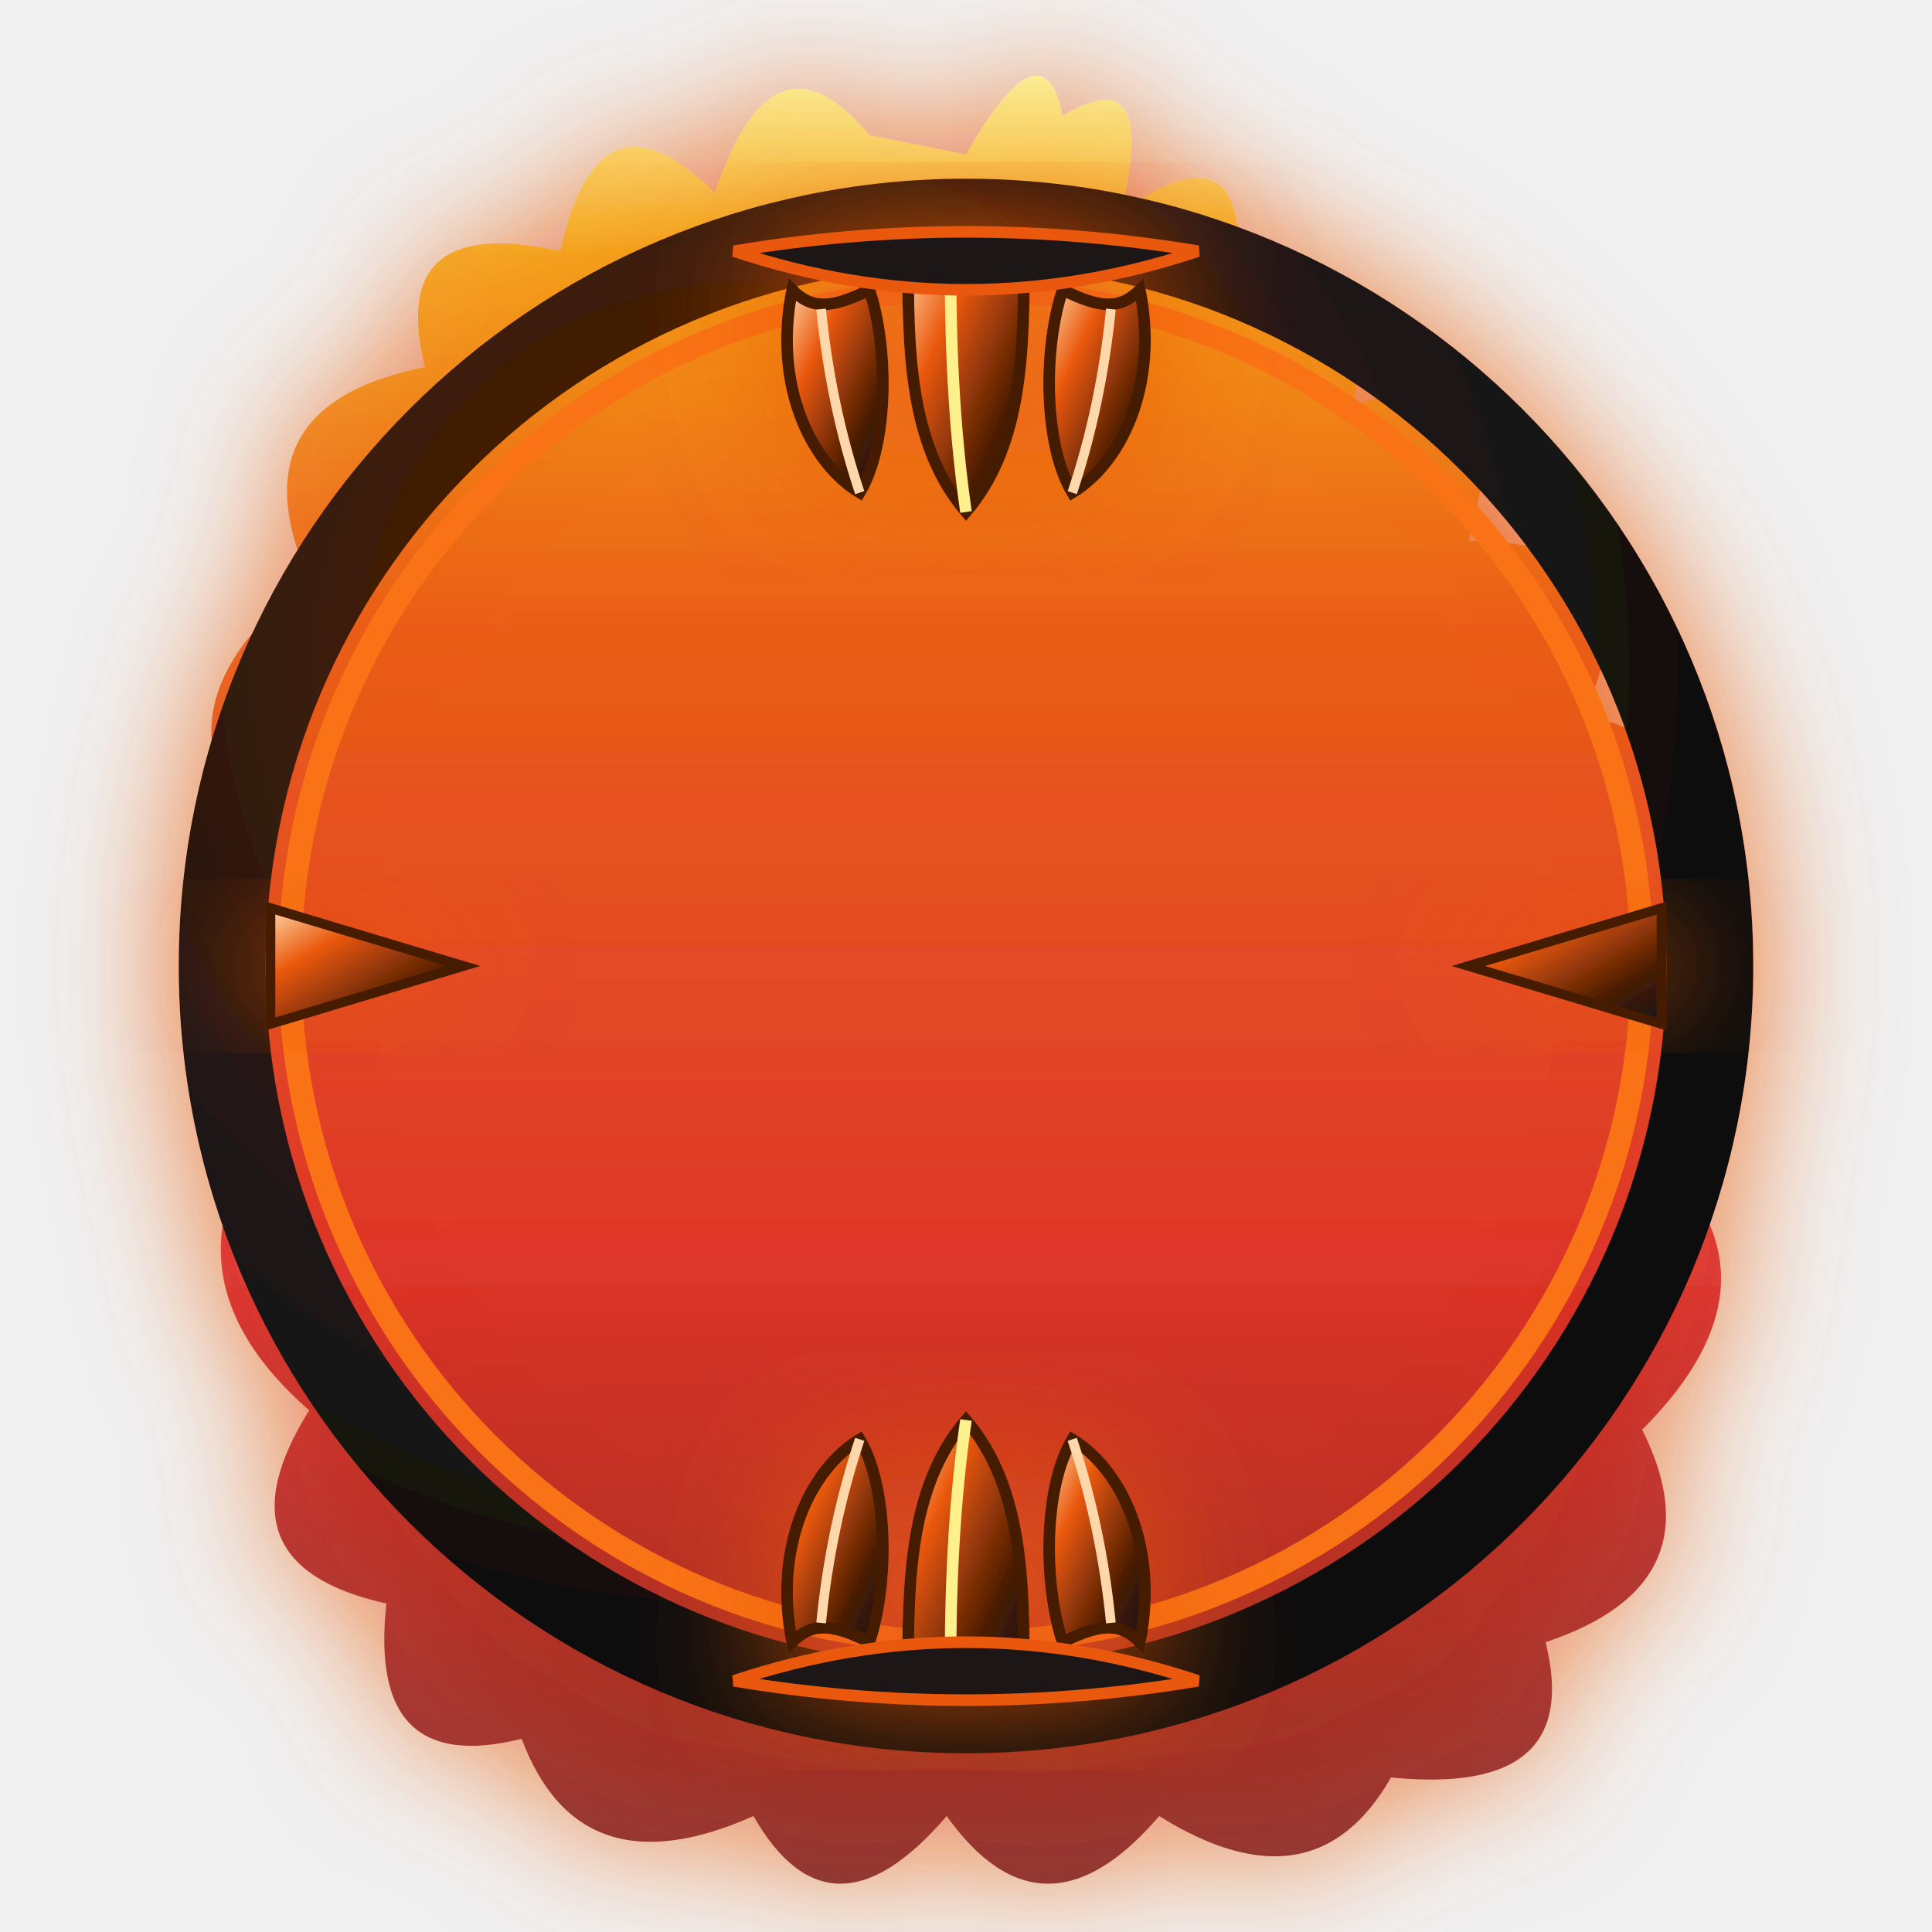
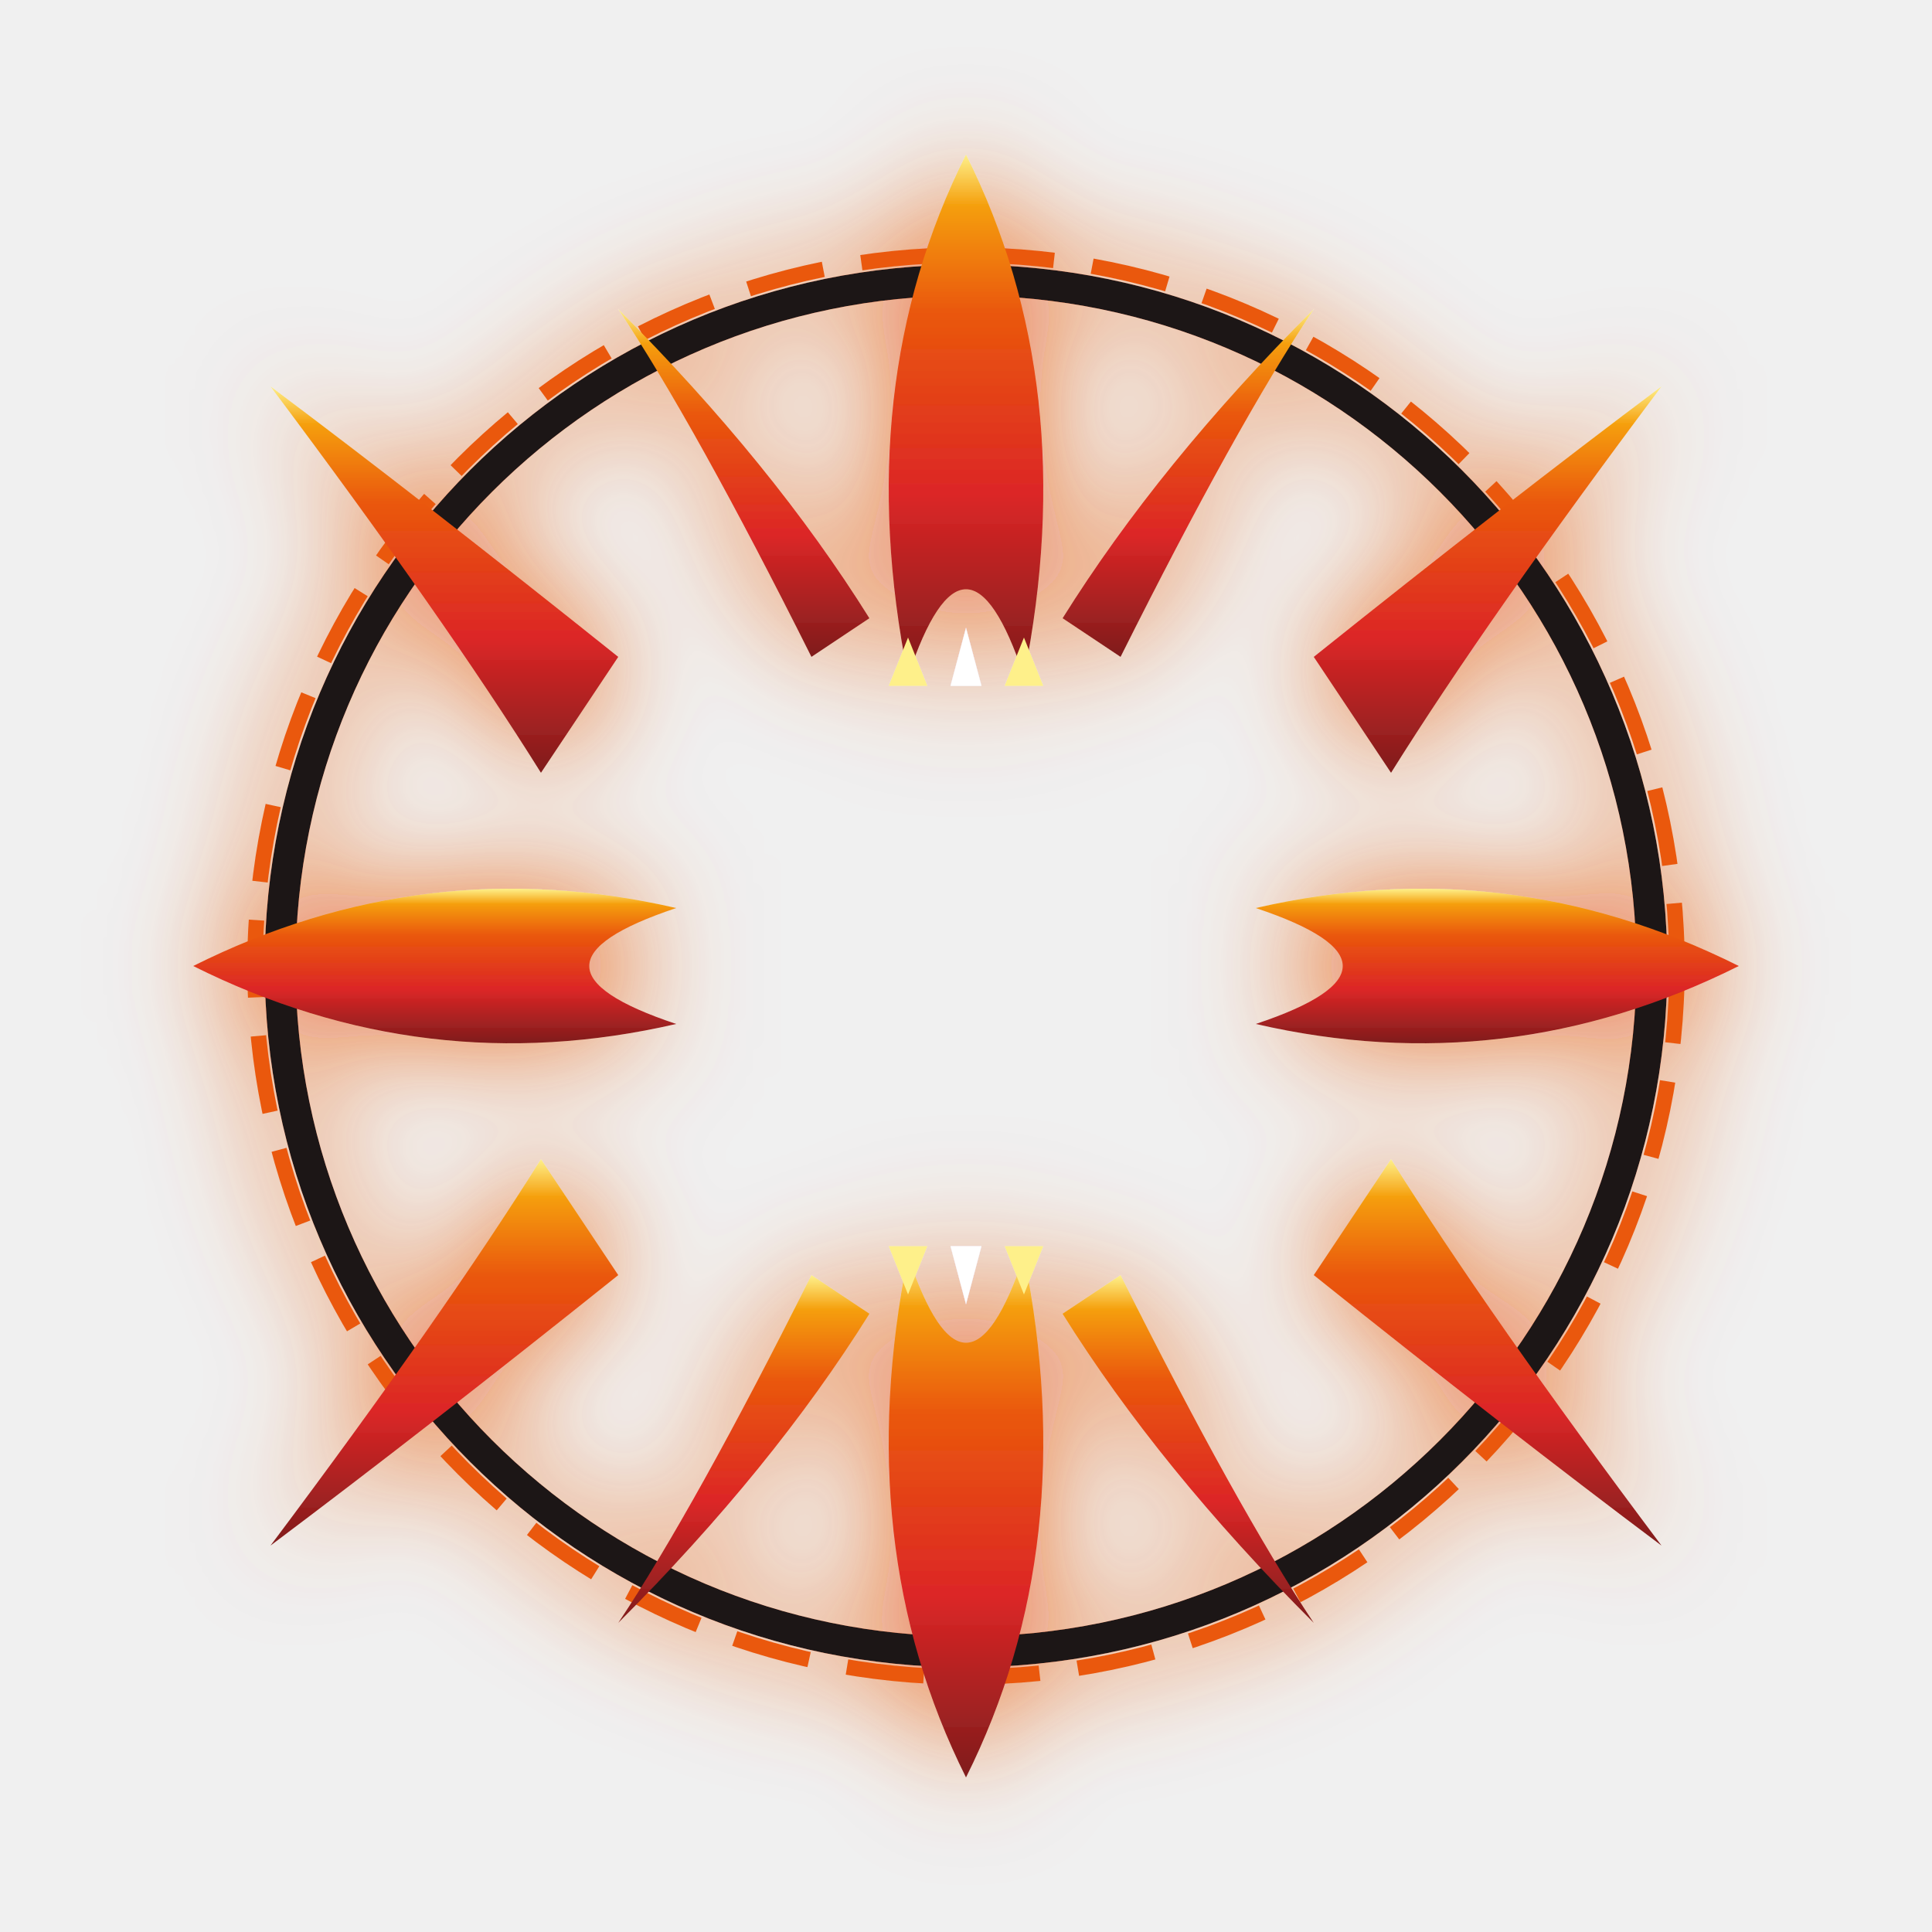
<svg xmlns="http://www.w3.org/2000/svg" viewBox="0 0 100 100" fill="none">
  <defs>
-     <radialGradient id="dragonBone" cx="35%" cy="30%" r="70%">
-       <stop offset="0%" stop-color="#78350f" />
-       <stop offset="30%" stop-color="#451a03" />
-       <stop offset="70%" stop-color="#1c1917" />
-       <stop offset="100%" stop-color="#0c0a09" />
-     </radialGradient>
-     <linearGradient id="fireGrad" x1="0" y1="1" x2="0" y2="0">
+     <linearGradient id="dragonFireGrad" x1="0" y1="1" x2="0" y2="0">
      <stop offset="0%" stop-color="#7f1d1d" />
      <stop offset="35%" stop-color="#dc2626" />
      <stop offset="70%" stop-color="#ea580c" />
      <stop offset="90%" stop-color="#f59e0b" />
      <stop offset="100%" stop-color="#fef08a" />
    </linearGradient>
-     <linearGradient id="clawGrad" x1="0" y1="0" x2="1" y2="1">
-       <stop offset="0%" stop-color="#fed7aa" />
-       <stop offset="30%" stop-color="#ea580c" />
-       <stop offset="75%" stop-color="#451a03" />
-       <stop offset="100%" stop-color="#18181b" />
-     </linearGradient>
-     <filter id="fireGlow" x="-25%" y="-25%" width="150%" height="150%">
-       <feDropShadow dx="0" dy="1.5" stdDeviation="2" flood-color="#000" flood-opacity="0.9" />
-       <feDropShadow dx="0" dy="0" stdDeviation="3.5" flood-color="#ea580c" flood-opacity="0.8" />
+     <filter id="fireAura" x="-25%" y="-25%" width="150%" height="150%">
+       <feDropShadow dx="0" dy="1" stdDeviation="1.5" flood-color="#000" flood-opacity="0.9" />
+       <feDropShadow dx="0" dy="0" stdDeviation="3" flood-color="#ea580c" flood-opacity="0.8" />
    </filter>
  </defs>
-   <g filter="url(#fireGlow)">
-     <path d="M50,8 Q54,1 55,6 Q60,3 58,11 Q65,6 64,15 Q72,12 70,21 Q79,18 76,28 Q86,28 82,37 Q91,39 86,49 Q94,52 87,61 Q92,67 85,74 Q89,82 80,85 Q82,93 72,92 Q68,99 60,94 Q54,101 49,94 Q43,101 39,94 Q30,98 27,90 Q19,92 20,83 Q11,81 16,73 Q8,66 14,58 Q6,50 14,44 Q7,37 16,30 Q12,21 22,19 Q20,11 29,13 Q31,4 37,10 Q40,1 45,7 Z" fill="url(#fireGrad)" opacity="0.85" />
-     <circle cx="50" cy="50" r="38.5" stroke="url(#dragonBone)" stroke-width="4.5" />
-     <circle cx="50" cy="50" r="35" stroke="#f97316" stroke-width="1.2" />
-   </g>
-   <g filter="url(#fireGlow)">
-     <path d="M47,13 C47,18 47,23 50,26.5 C53,23 53,18 53,13 C51,15 49,15 47,13 Z" fill="url(#clawGrad)" stroke="#451a03" stroke-width="0.6" />
-     <path d="M49.2,14 Q49.2,21 50,26.5" stroke="#fef08a" stroke-width="0.6" />
-     <path d="M41,15 C40,20 42,24 44.5,25.5 C46,23 46,18 45,15 C43,16 42,16 41,15 Z" fill="url(#clawGrad)" stroke="#451a03" stroke-width="0.6" />
-     <path d="M42.5,16 Q43,21 44.5,25.5" stroke="#fed7aa" stroke-width="0.5" />
-     <path d="M59,15 C60,20 58,24 55.5,25.5 C54,23 54,18 55,15 C57,16 58,16 59,15 Z" fill="url(#clawGrad)" stroke="#451a03" stroke-width="0.6" />
-     <path d="M57.5,16 Q57,21 55.5,25.5" stroke="#fed7aa" stroke-width="0.5" />
-     <path d="M38,13 Q50,17 62,13 Q50,11 38,13 Z" fill="#1c1917" stroke="#ea580c" stroke-width="0.6" />
-   </g>
-   <g filter="url(#fireGlow)">
-     <path d="M47,87 C47,82 47,77 50,73.5 C53,77 53,82 53,87 C51,85 49,85 47,87 Z" fill="url(#clawGrad)" stroke="#451a03" stroke-width="0.6" />
-     <path d="M49.2,86 Q49.2,79 50,73.5" stroke="#fef08a" stroke-width="0.6" />
-     <path d="M41,85 C40,80 42,76 44.5,74.5 C46,77 46,82 45,85 C43,84 42,84 41,85 Z" fill="url(#clawGrad)" stroke="#451a03" stroke-width="0.6" />
-     <path d="M42.5,84 Q43,79 44.5,74.5" stroke="#fed7aa" stroke-width="0.5" />
-     <path d="M59,85 C60,80 58,76 55.5,74.5 C54,77 54,82 55,85 C57,84 58,84 59,85 Z" fill="url(#clawGrad)" stroke="#451a03" stroke-width="0.6" />
-     <path d="M57.5,84 Q57,79 55.5,74.5" stroke="#fed7aa" stroke-width="0.5" />
-     <path d="M38,87 Q50,83 62,87 Q50,89 38,87 Z" fill="#1c1917" stroke="#ea580c" stroke-width="0.6" />
-   </g>
-   <g filter="url(#fireGlow)">
-     <polygon points="14,47 24,50 14,53" fill="url(#clawGrad)" stroke="#451a03" stroke-width="0.5" />
-     <polygon points="86,47 76,50 86,53" fill="url(#clawGrad)" stroke="#451a03" stroke-width="0.5" />
+   <g filter="url(#fireAura)">
+     <circle cx="50" cy="50" r="35.5" stroke="#1c1917" stroke-width="1.6" />
+     <circle cx="50" cy="50" r="36.8" stroke="#ea580c" stroke-width="0.8" stroke-dasharray="4 2" />
+     <path d="M47,35 Q44,20 50,8 Q56,20 53,35 Q50,26 47,35 Z" fill="url(#dragonFireGrad)" />
+     <path d="M42,34 Q36,22 32,16 Q40,24 45,32 Z" fill="url(#dragonFireGrad)" />
+     <path d="M58,34 Q64,22 68,16 Q60,24 55,32 Z" fill="url(#dragonFireGrad)" />
+     <path d="M65,47 Q78,44 90,50 Q78,56 65,53 Q74,50 65,47 Z" fill="url(#dragonFireGrad)" />
+     <path d="M68,34 Q78,26 86,20 Q77,32 72,40 Z" fill="url(#dragonFireGrad)" />
+     <path d="M68,66 Q78,74 86,80 Q77,68 72,60 Z" fill="url(#dragonFireGrad)" />
+     <path d="M47,65 Q44,80 50,92 Q56,80 53,65 Q50,74 47,65 Z" fill="url(#dragonFireGrad)" />
+     <path d="M42,66 Q36,78 32,84 Q40,76 45,68 Z" fill="url(#dragonFireGrad)" />
+     <path d="M58,66 Q64,78 68,84 Q60,76 55,68 Z" fill="url(#dragonFireGrad)" />
+     <path d="M35,47 Q22,44 10,50 Q22,56 35,53 Q26,50 35,47 Z" fill="url(#dragonFireGrad)" />
+     <path d="M32,34 Q22,26 14,20 Q23,32 28,40 Z" fill="url(#dragonFireGrad)" />
+     <path d="M32,66 Q22,74 14,80 Q23,68 28,60 Z" fill="url(#dragonFireGrad)" />
+     <polygon points="46,35.5 47,33 48,35.5" fill="#fef08a" />
+     <polygon points="49.2,35.5 50,32.5 50.8,35.5" fill="#ffffff" />
+     <polygon points="52,35.5 53,33 54,35.5" fill="#fef08a" />
+     <polygon points="46,64.5 47,67 48,64.5" fill="#fef08a" />
+     <polygon points="49.2,64.5 50,67.5 50.8,64.5" fill="#ffffff" />
+     <polygon points="52,64.5 53,67 54,64.5" fill="#fef08a" />
  </g>
</svg>
